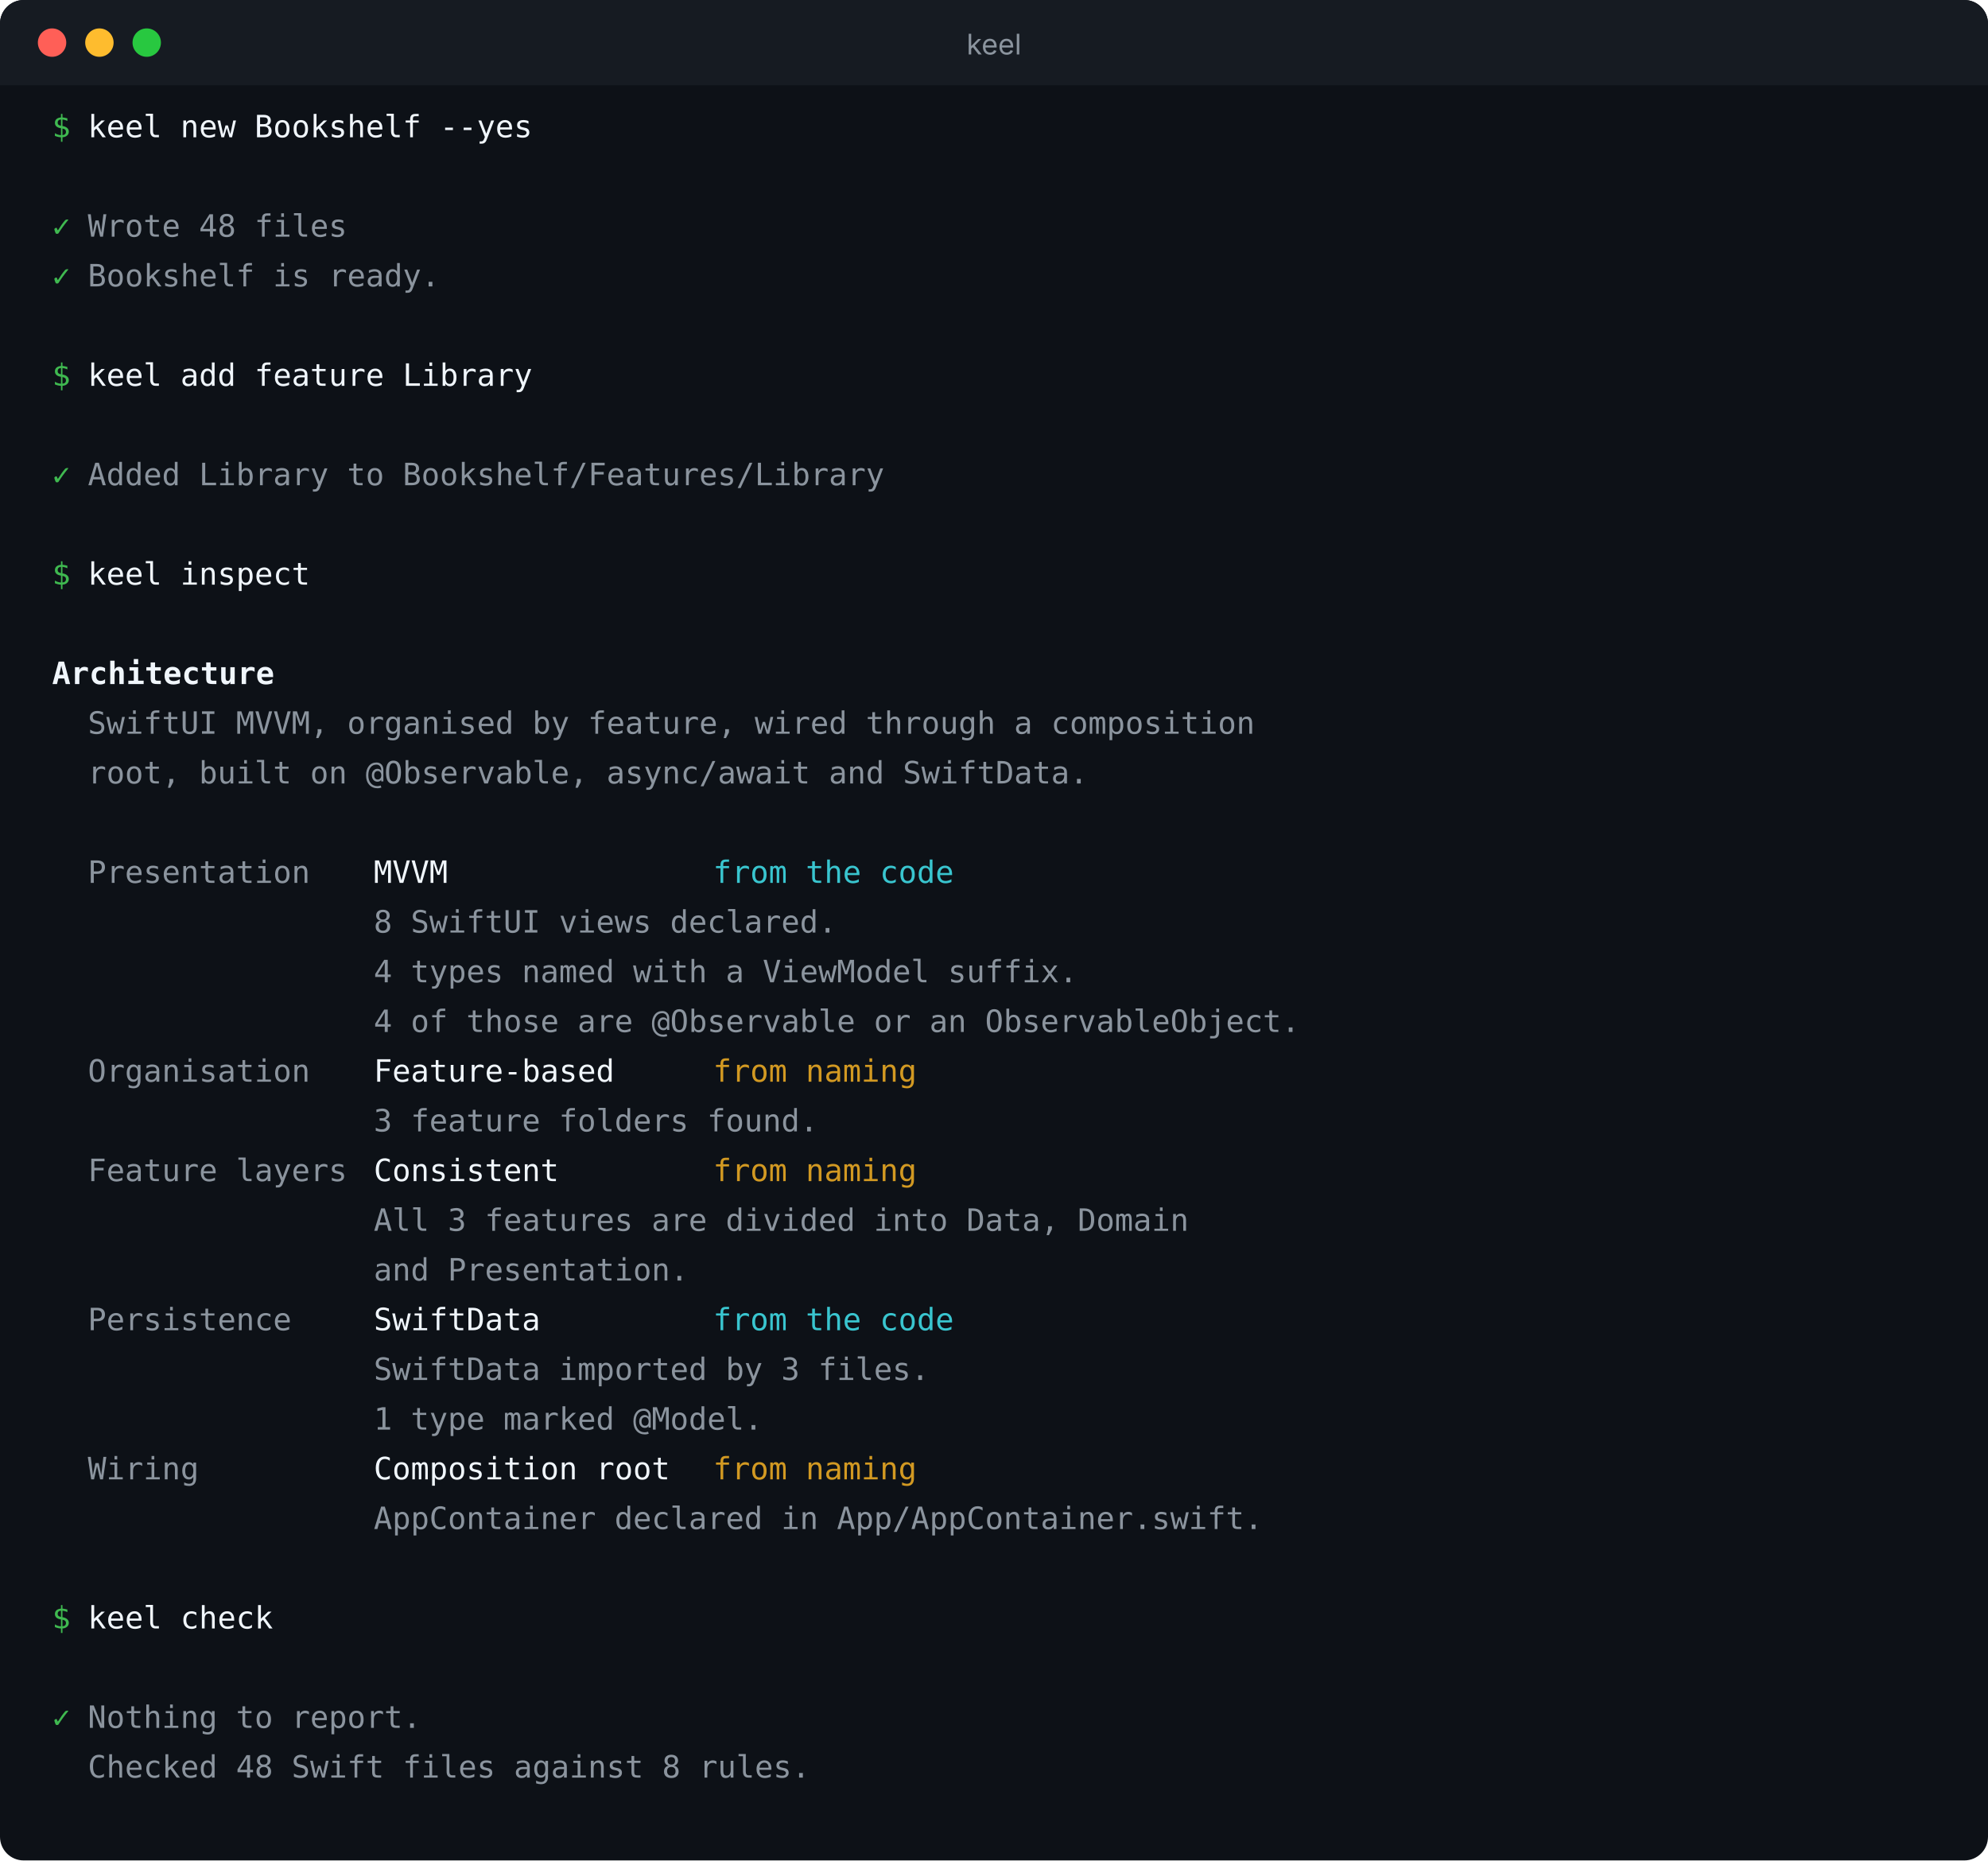
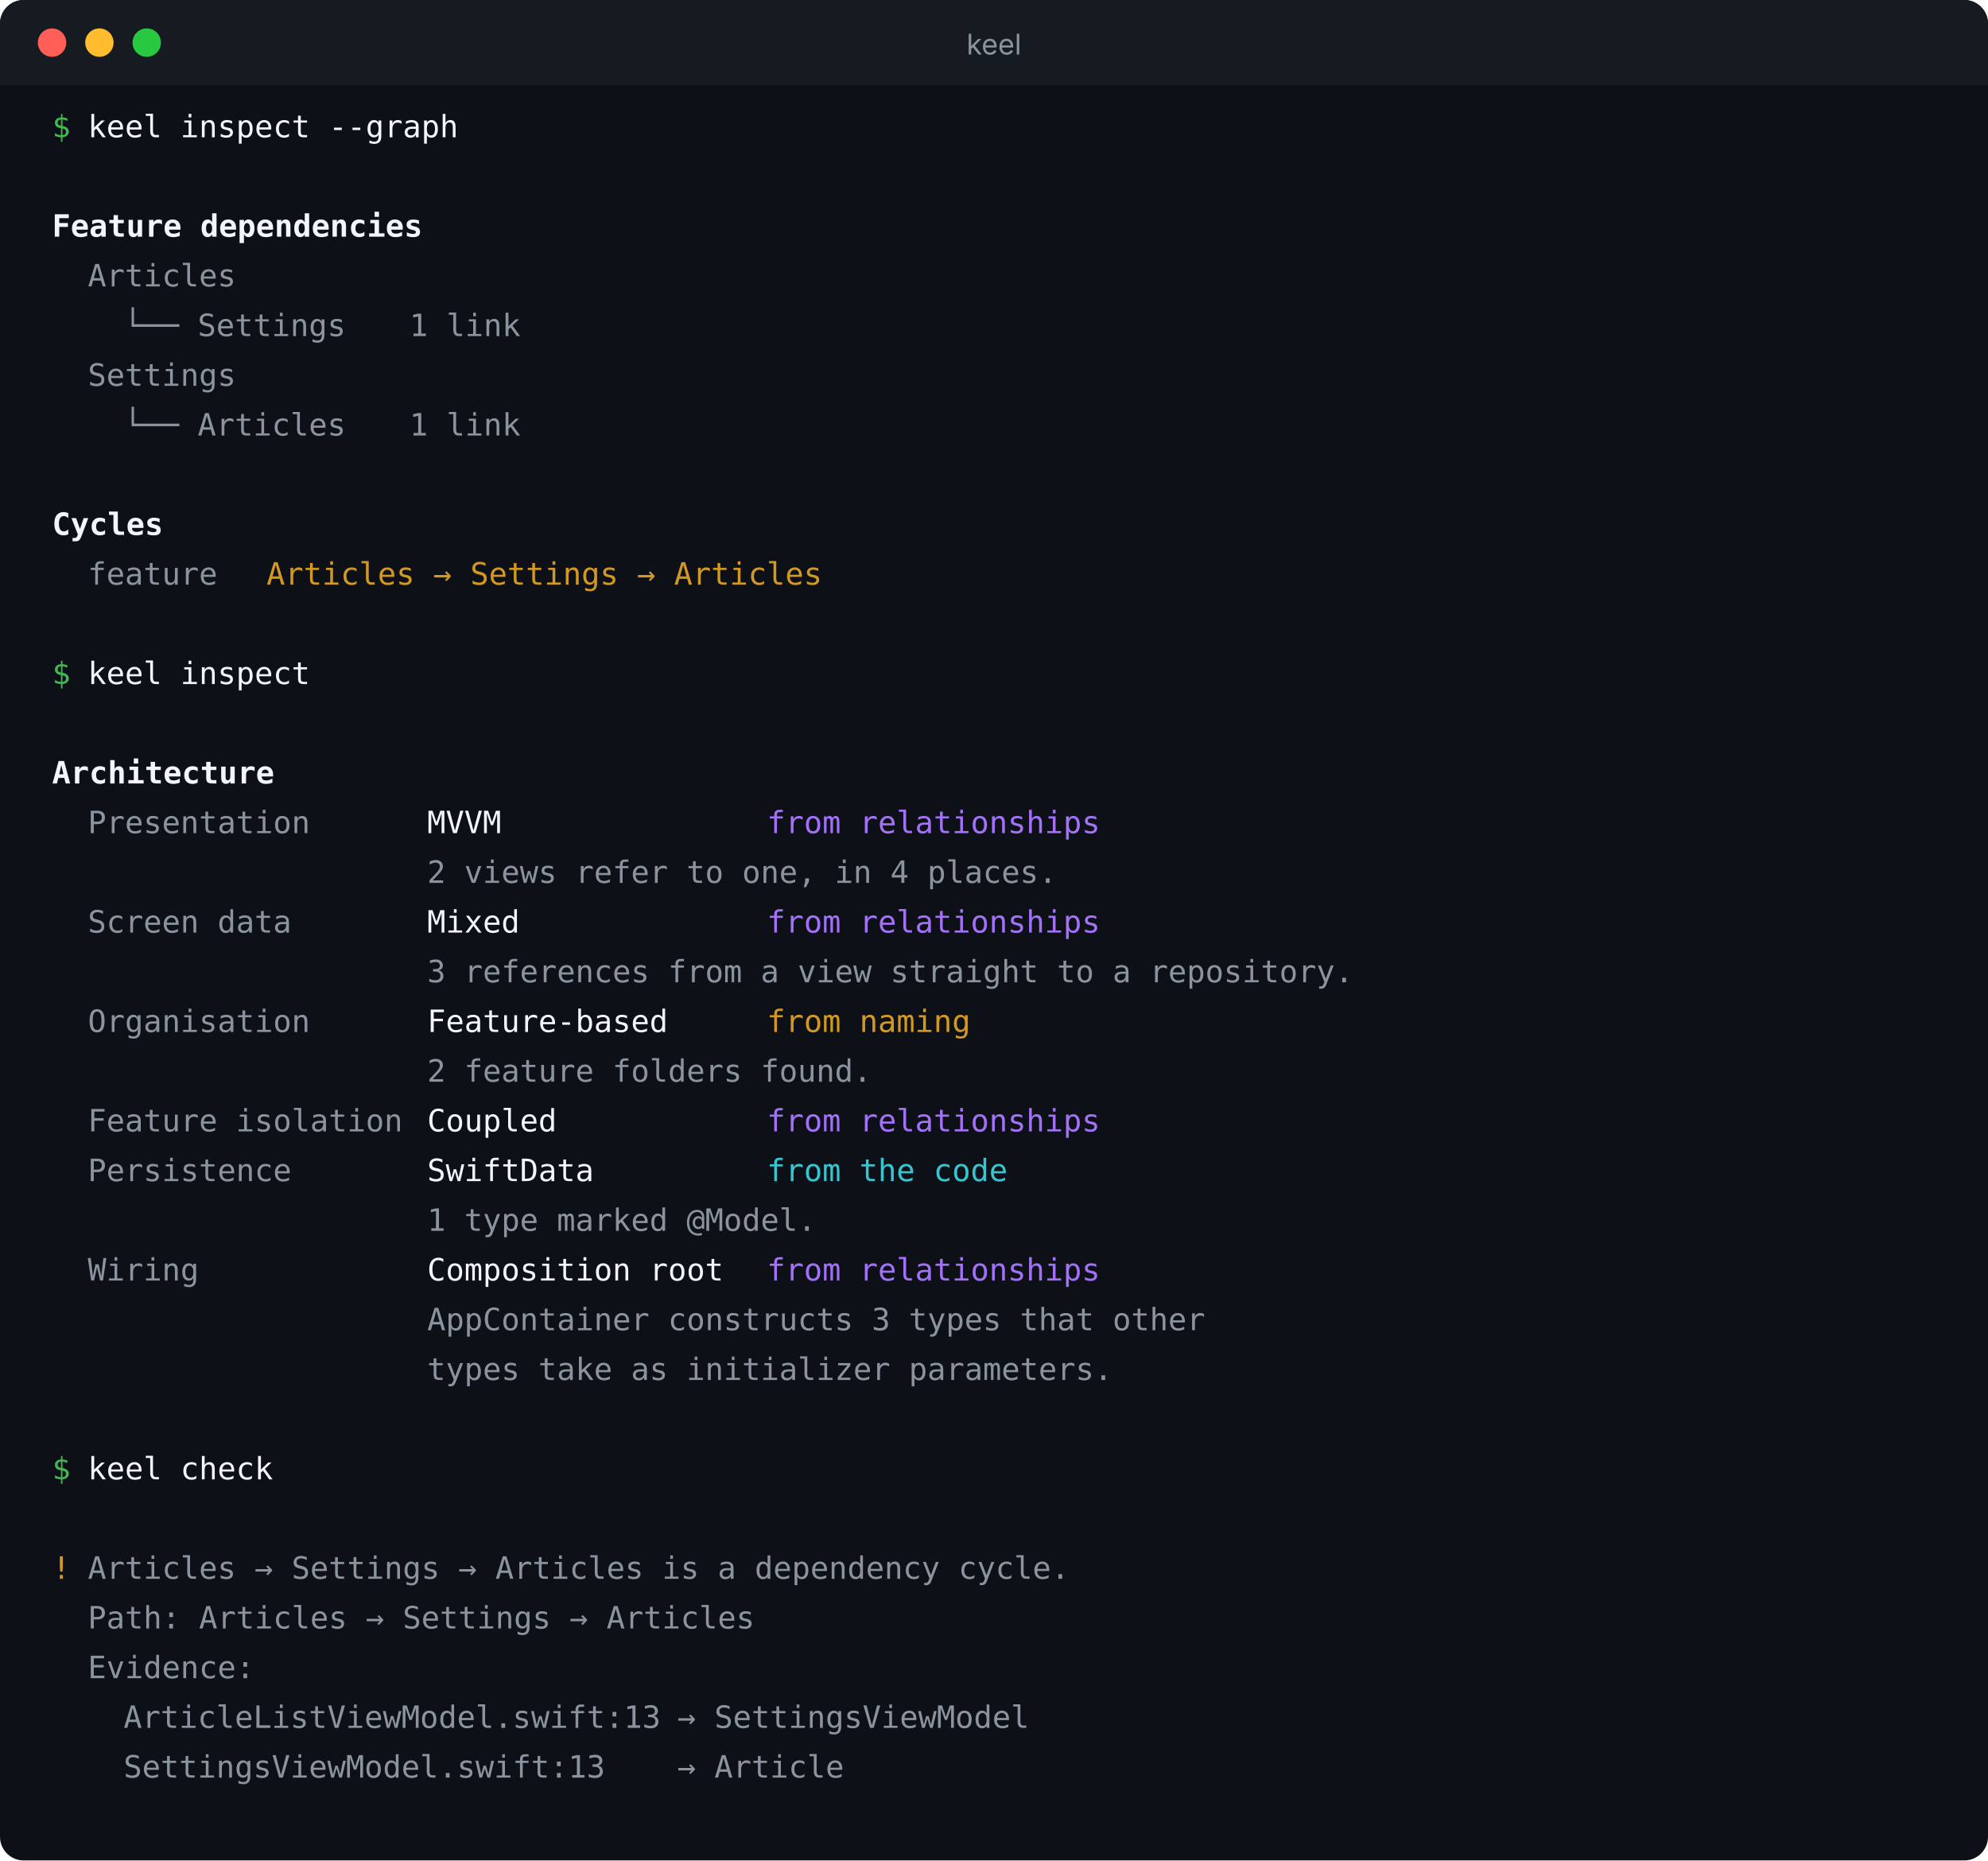
<svg xmlns="http://www.w3.org/2000/svg" width="840" height="786" viewBox="0 0 840 786" role="img" aria-label="keel generating, extending and inspecting an iOS project">
  <rect width="840" height="786" rx="10" fill="#0d1117" />
  <rect width="840" height="36" rx="10" fill="#161b22" />
  <rect y="26" width="840" height="10" fill="#161b22" />
  <circle cx="22" cy="18" r="6" fill="#ff5f57" />
  <circle cx="42" cy="18" r="6" fill="#febc2e" />
  <circle cx="62" cy="18" r="6" fill="#28c840" />
  <text x="420.0" y="23" fill="#8b949e" font-size="12" text-anchor="middle" font-family="-apple-system, BlinkMacSystemFont, Segoe UI, sans-serif">keel</text>
  <g font-family="ui-monospace, SFMono-Regular, SF Mono, Menlo, Consolas, monospace" font-size="13" xml:space="preserve">
    <text>
      <tspan x="22.0" y="58.0" fill="#3fb950">$ </tspan>
-       <tspan x="37.1" y="58.0" fill="#f0f6fc">keel new Bookshelf --yes</tspan>
+       <tspan x="37.1" y="58.0" fill="#f0f6fc">keel inspect --graph</tspan>
    </text>
    <text>
-       <tspan x="22.0" y="100.0" fill="#3fb950">✓</tspan>
-       <tspan x="37.1" y="100.0" fill="#8b949e">Wrote 48 files</tspan>
+       <tspan x="22.0" y="100.0" fill="#f0f6fc" font-weight="700">Feature dependencies</tspan>
    </text>
    <text>
-       <tspan x="22.0" y="121.0" fill="#3fb950">✓</tspan>
-       <tspan x="37.1" y="121.0" fill="#8b949e">Bookshelf is ready.</tspan>
+       <tspan x="37.1" y="121.0" fill="#8b949e">Articles</tspan>
    </text>
    <text>
-       <tspan x="22.0" y="163.0" fill="#3fb950">$ </tspan>
-       <tspan x="37.1" y="163.0" fill="#f0f6fc">keel add feature Library</tspan>
+       <tspan x="52.2" y="142.0" fill="#8b949e">└── Settings</tspan>
+       <tspan x="173.0" y="142.0" fill="#8b949e">1 link</tspan>
    </text>
    <text>
-       <tspan x="22.0" y="205.0" fill="#3fb950">✓</tspan>
-       <tspan x="37.1" y="205.0" fill="#8b949e">Added Library to Bookshelf/Features/Library</tspan>
+       <tspan x="37.1" y="163.0" fill="#8b949e">Settings</tspan>
    </text>
    <text>
-       <tspan x="22.0" y="247.0" fill="#3fb950">$ </tspan>
-       <tspan x="37.1" y="247.0" fill="#f0f6fc">keel inspect</tspan>
+       <tspan x="52.2" y="184.0" fill="#8b949e">└── Articles</tspan>
+       <tspan x="173.0" y="184.0" fill="#8b949e">1 link</tspan>
    </text>
    <text>
-       <tspan x="22.0" y="289.0" fill="#f0f6fc" font-weight="700">Architecture</tspan>
+       <tspan x="22.0" y="226.0" fill="#f0f6fc" font-weight="700">Cycles</tspan>
    </text>
    <text>
-       <tspan x="37.1" y="310.0" fill="#8b949e">SwiftUI MVVM, organised by feature, wired through a composition</tspan>
+       <tspan x="37.1" y="247.0" fill="#8b949e">feature</tspan>
+       <tspan x="112.6" y="247.0" fill="#d29922">Articles → Settings → Articles</tspan>
    </text>
    <text>
-       <tspan x="37.1" y="331.0" fill="#8b949e">root, built on @Observable, async/await and SwiftData.</tspan>
+       <tspan x="22.0" y="289.0" fill="#3fb950">$ </tspan>
+       <tspan x="37.1" y="289.0" fill="#f0f6fc">keel inspect</tspan>
    </text>
    <text>
-       <tspan x="37.1" y="373.0" fill="#8b949e">Presentation</tspan>
-       <tspan x="157.9" y="373.0" fill="#f0f6fc">MVVM</tspan>
-       <tspan x="301.3" y="373.0" fill="#39c5cf">from the code</tspan>
+       <tspan x="22.0" y="331.0" fill="#f0f6fc" font-weight="700">Architecture</tspan>
    </text>
    <text>
-       <tspan x="157.9" y="394.0" fill="#8b949e">8 SwiftUI views declared.</tspan>
+       <tspan x="37.1" y="352.0" fill="#8b949e">Presentation</tspan>
+       <tspan x="180.5" y="352.0" fill="#f0f6fc">MVVM</tspan>
+       <tspan x="324.0" y="352.0" fill="#a371f7">from relationships</tspan>
    </text>
    <text>
-       <tspan x="157.9" y="415.0" fill="#8b949e">4 types named with a ViewModel suffix.</tspan>
+       <tspan x="180.5" y="373.0" fill="#8b949e">2 views refer to one, in 4 places.</tspan>
    </text>
    <text>
-       <tspan x="157.9" y="436.0" fill="#8b949e">4 of those are @Observable or an ObservableObject.</tspan>
+       <tspan x="37.1" y="394.0" fill="#8b949e">Screen data</tspan>
+       <tspan x="180.5" y="394.0" fill="#f0f6fc">Mixed</tspan>
+       <tspan x="324.0" y="394.0" fill="#a371f7">from relationships</tspan>
    </text>
    <text>
-       <tspan x="37.1" y="457.0" fill="#8b949e">Organisation</tspan>
-       <tspan x="157.9" y="457.0" fill="#f0f6fc">Feature-based</tspan>
-       <tspan x="301.3" y="457.0" fill="#d29922">from naming</tspan>
+       <tspan x="180.5" y="415.0" fill="#8b949e">3 references from a view straight to a repository.</tspan>
    </text>
    <text>
-       <tspan x="157.9" y="478.0" fill="#8b949e">3 feature folders found.</tspan>
+       <tspan x="37.1" y="436.0" fill="#8b949e">Organisation</tspan>
+       <tspan x="180.5" y="436.0" fill="#f0f6fc">Feature-based</tspan>
+       <tspan x="324.0" y="436.0" fill="#d29922">from naming</tspan>
    </text>
    <text>
-       <tspan x="37.1" y="499.0" fill="#8b949e">Feature layers</tspan>
-       <tspan x="157.9" y="499.0" fill="#f0f6fc">Consistent</tspan>
-       <tspan x="301.3" y="499.0" fill="#d29922">from naming</tspan>
+       <tspan x="180.5" y="457.0" fill="#8b949e">2 feature folders found.</tspan>
    </text>
    <text>
-       <tspan x="157.9" y="520.0" fill="#8b949e">All 3 features are divided into Data, Domain</tspan>
+       <tspan x="37.1" y="478.0" fill="#8b949e">Feature isolation</tspan>
+       <tspan x="180.5" y="478.0" fill="#f0f6fc">Coupled</tspan>
+       <tspan x="324.0" y="478.0" fill="#a371f7">from relationships</tspan>
    </text>
    <text>
-       <tspan x="157.9" y="541.0" fill="#8b949e">and Presentation.</tspan>
+       <tspan x="37.1" y="499.0" fill="#8b949e">Persistence</tspan>
+       <tspan x="180.5" y="499.0" fill="#f0f6fc">SwiftData</tspan>
+       <tspan x="324.0" y="499.0" fill="#39c5cf">from the code</tspan>
    </text>
    <text>
-       <tspan x="37.1" y="562.0" fill="#8b949e">Persistence</tspan>
-       <tspan x="157.9" y="562.0" fill="#f0f6fc">SwiftData</tspan>
-       <tspan x="301.3" y="562.0" fill="#39c5cf">from the code</tspan>
+       <tspan x="180.5" y="520.0" fill="#8b949e">1 type marked @Model.</tspan>
    </text>
    <text>
-       <tspan x="157.9" y="583.0" fill="#8b949e">SwiftData imported by 3 files.</tspan>
+       <tspan x="37.1" y="541.0" fill="#8b949e">Wiring</tspan>
+       <tspan x="180.5" y="541.0" fill="#f0f6fc">Composition root</tspan>
+       <tspan x="324.0" y="541.0" fill="#a371f7">from relationships</tspan>
    </text>
    <text>
-       <tspan x="157.9" y="604.0" fill="#8b949e">1 type marked @Model.</tspan>
+       <tspan x="180.5" y="562.0" fill="#8b949e">AppContainer constructs 3 types that other</tspan>
    </text>
    <text>
-       <tspan x="37.1" y="625.0" fill="#8b949e">Wiring</tspan>
-       <tspan x="157.9" y="625.0" fill="#f0f6fc">Composition root</tspan>
-       <tspan x="301.3" y="625.0" fill="#d29922">from naming</tspan>
+       <tspan x="180.5" y="583.0" fill="#8b949e">types take as initializer parameters.</tspan>
    </text>
    <text>
-       <tspan x="157.9" y="646.0" fill="#8b949e">AppContainer declared in App/AppContainer.swift.</tspan>
+       <tspan x="22.0" y="625.0" fill="#3fb950">$ </tspan>
+       <tspan x="37.1" y="625.0" fill="#f0f6fc">keel check</tspan>
    </text>
    <text>
-       <tspan x="22.0" y="688.0" fill="#3fb950">$ </tspan>
-       <tspan x="37.1" y="688.0" fill="#f0f6fc">keel check</tspan>
+       <tspan x="22.0" y="667.0" fill="#d29922">!</tspan>
+       <tspan x="37.1" y="667.0" fill="#8b949e">Articles → Settings → Articles is a dependency cycle.</tspan>
    </text>
    <text>
-       <tspan x="22.0" y="730.0" fill="#3fb950">✓</tspan>
-       <tspan x="37.1" y="730.0" fill="#8b949e">Nothing to report.</tspan>
+       <tspan x="37.1" y="688.0" fill="#8b949e">Path: Articles → Settings → Articles</tspan>
    </text>
    <text>
-       <tspan x="37.1" y="751.0" fill="#8b949e">Checked 48 Swift files against 8 rules.</tspan>
+       <tspan x="37.1" y="709.0" fill="#8b949e">Evidence:</tspan>
+     </text>
+     <text>
+       <tspan x="52.2" y="730.0" fill="#8b949e">ArticleListViewModel.swift:13</tspan>
+       <tspan x="286.2" y="730.0" fill="#8b949e">→ SettingsViewModel</tspan>
+     </text>
+     <text>
+       <tspan x="52.2" y="751.0" fill="#8b949e">SettingsViewModel.swift:13</tspan>
+       <tspan x="286.2" y="751.0" fill="#8b949e">→ Article</tspan>
    </text>
  </g>
</svg>
